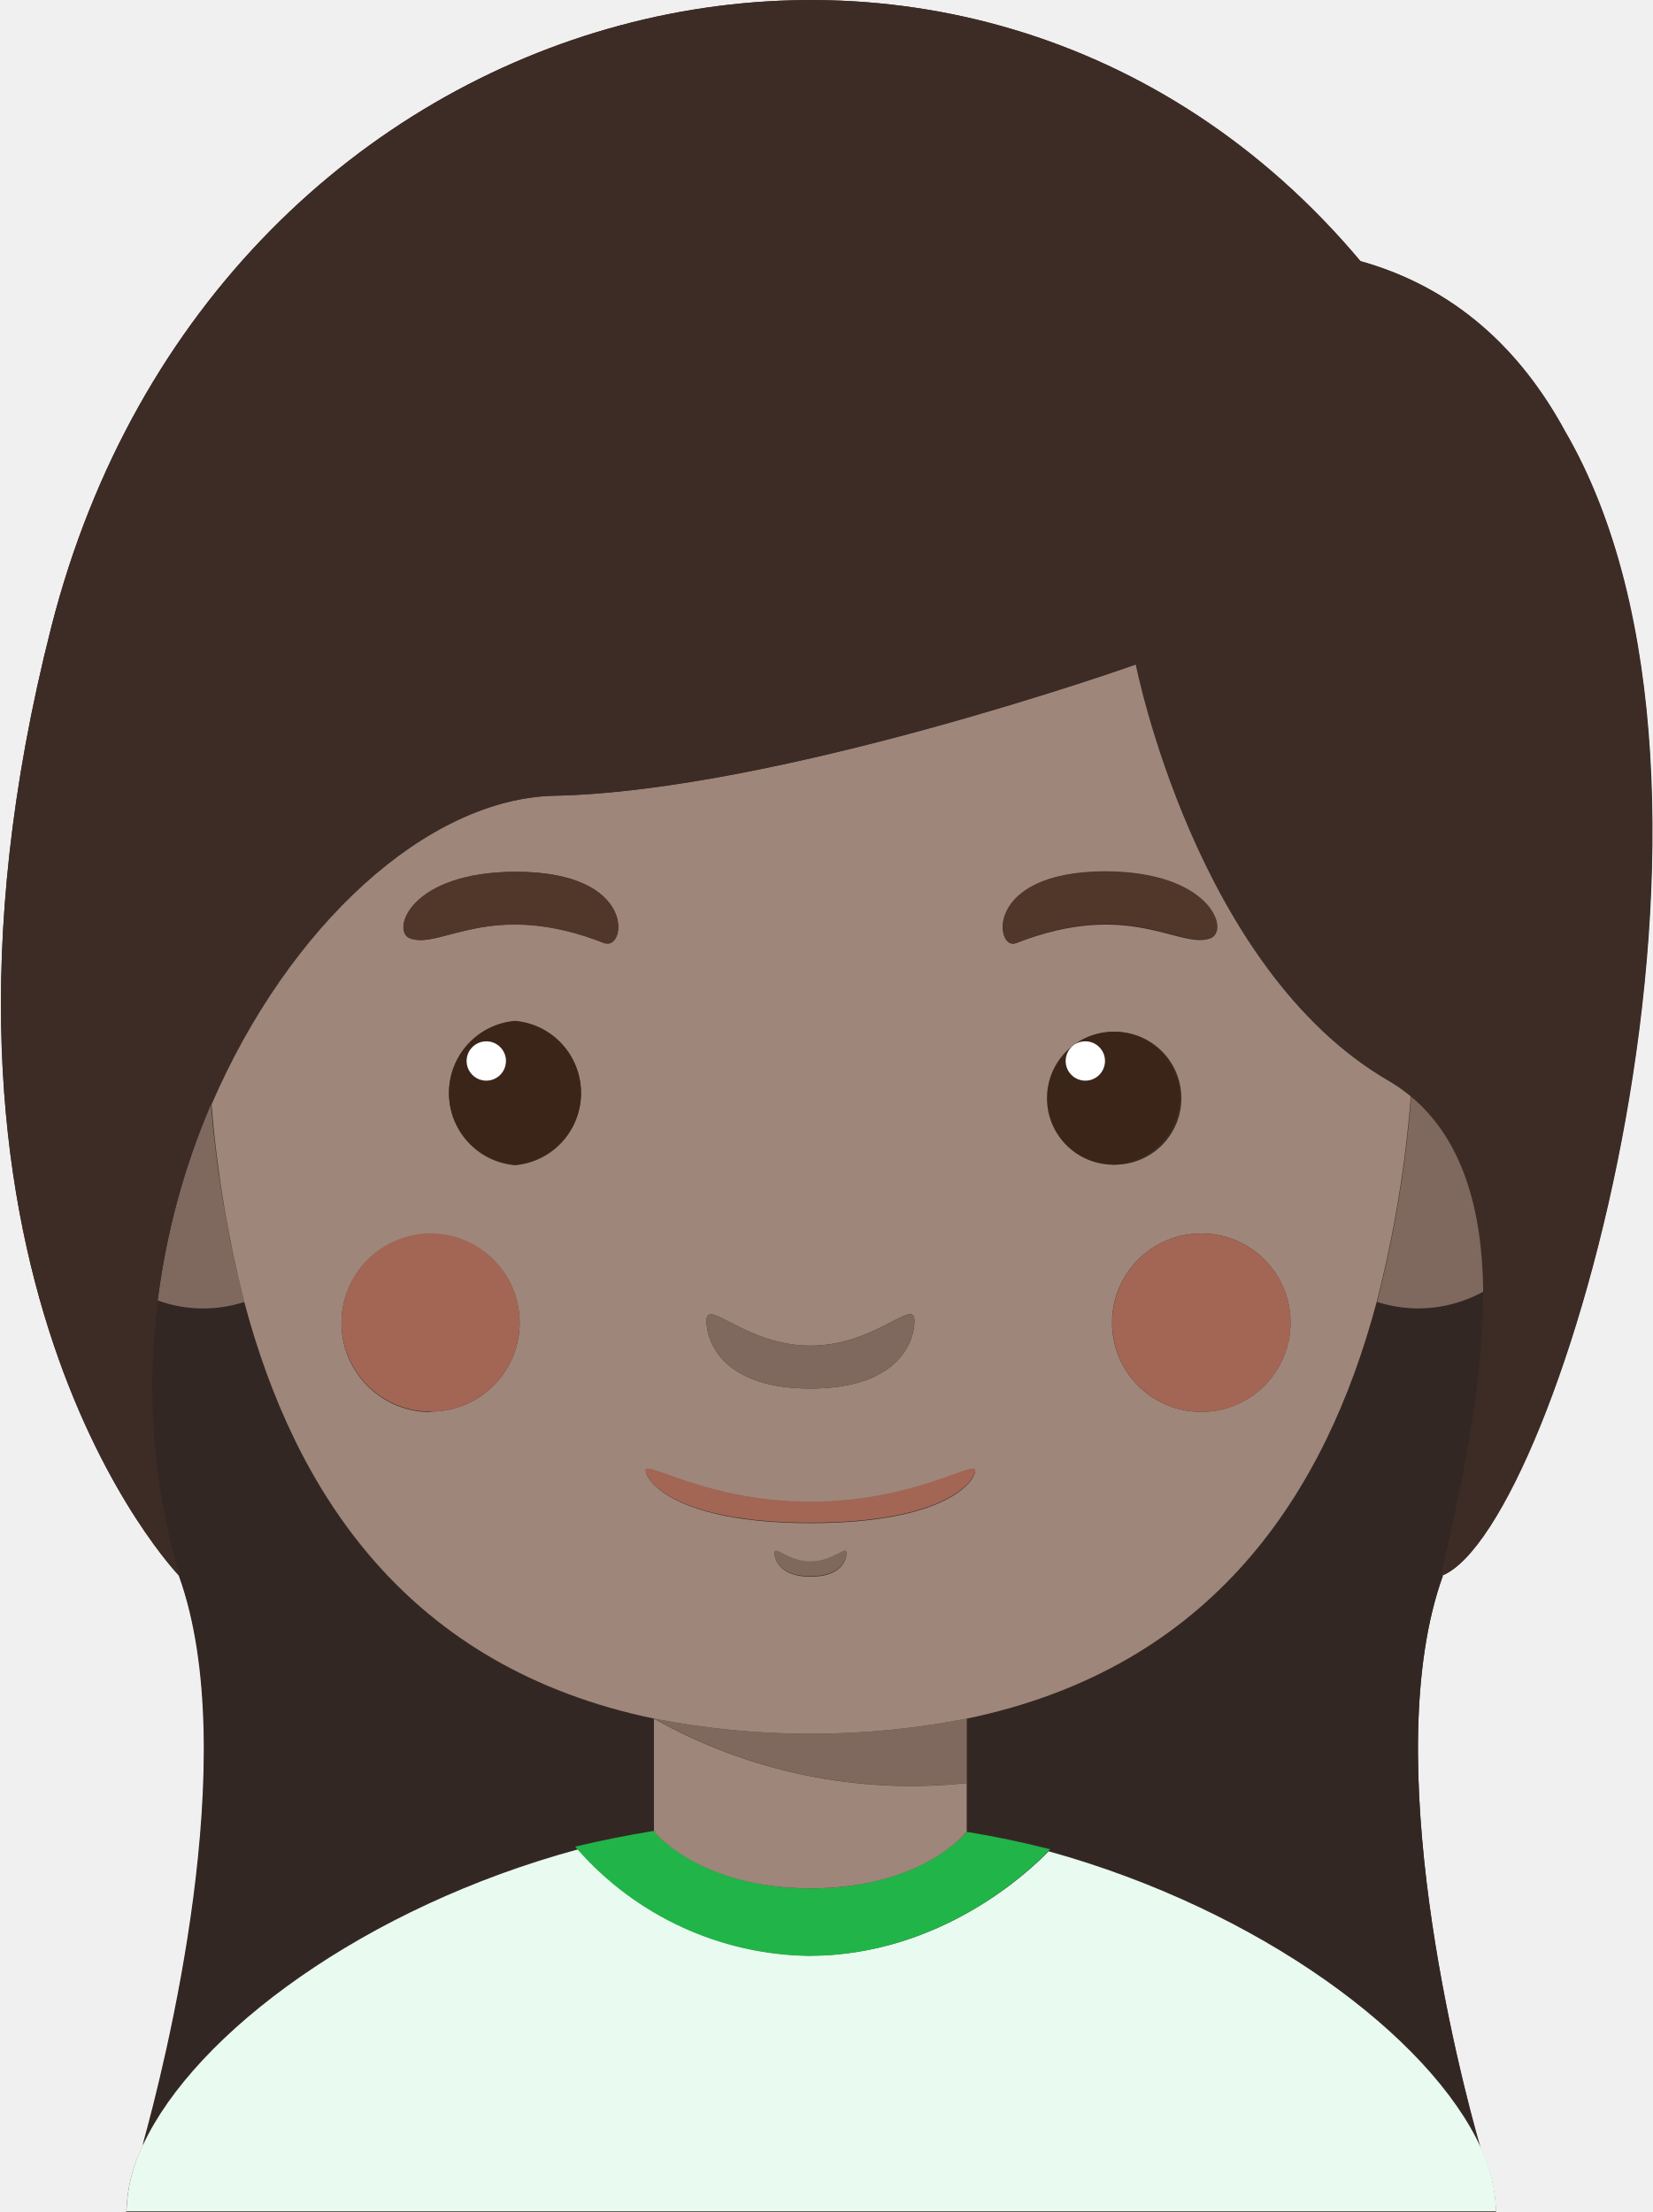
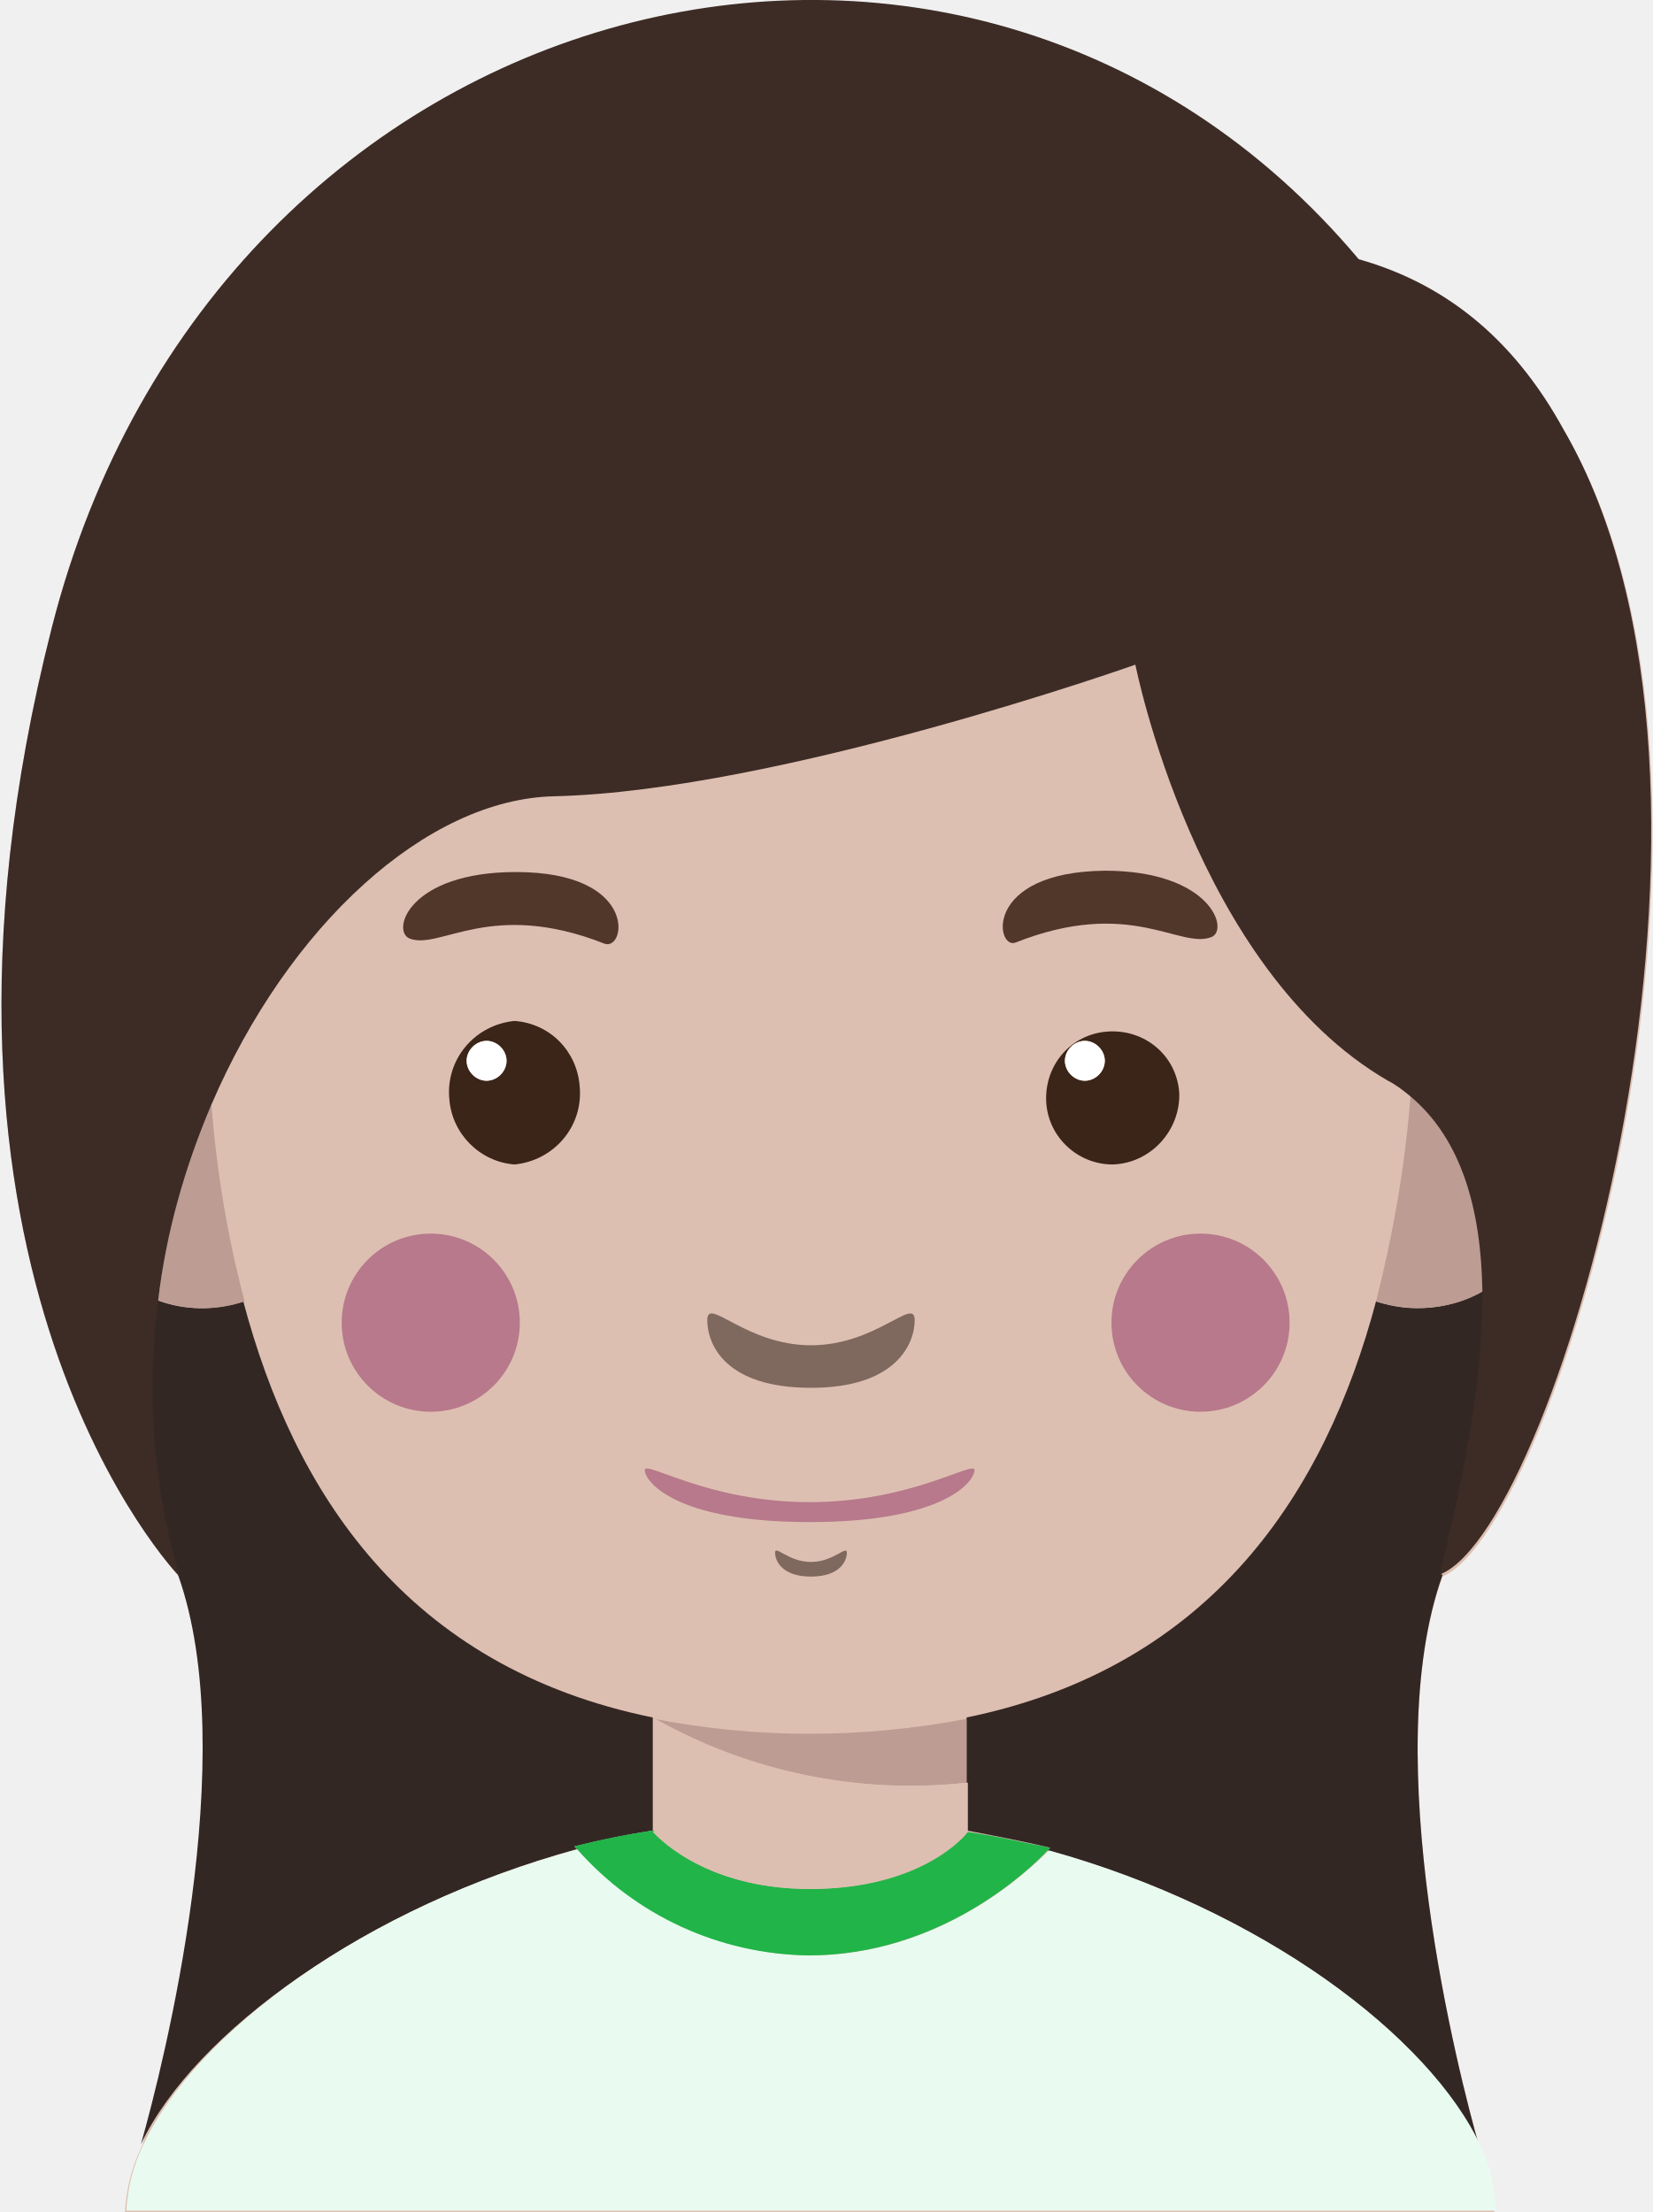
- <svg xmlns="http://www.w3.org/2000/svg" id="Layer_1" data-name="Layer 1" viewBox="0 0 124.3 166.37">
-   <defs>
-     <style>.cls-1{fill:#3d2c26;}.cls-2{fill:#332724;}.cls-3{fill:#7f685e;}.cls-4{fill:#9e867a;}.cls-5{fill:#3b2519;}.cls-6{fill:#fff;}.cls-7{fill:#51362a;}.cls-8{fill:#a36654;}.cls-9{fill:#e9faf0;}.cls-10{fill:#21b448;}</style>
-   </defs>
-   <path class="cls-1" d="M110.64,118.83l0-.06c8.76-3.69,24.86-59.14,9.2-86.07-3.37-6.2-8.34-10.81-15.38-12.78C74.85-15.36,18.41-1.25,6,47.43s9.64,71.4,9.64,71.4c4.84,13.49-1.07,36.78-2.75,42.82a11.93,11.93,0,0,0-1.25,5h103a11.71,11.71,0,0,0-1.13-4.76C111.87,156.24,105.74,132.5,110.64,118.83Z" transform="translate(-2.14 -0.28)" />
-   <path class="cls-2" d="M45.57,139.42l-.18-.22c2-.47,4-.86,5.94-1.19v-8.47h0c-18.56-3.85-27-17-30.82-31.34A10,10,0,0,1,14,98.09a50.49,50.49,0,0,0,1.6,20.74c4.84,13.49-1.07,36.78-2.75,42.82C16.76,153.23,29.61,143.75,45.57,139.42Z" transform="translate(-2.14 -0.28)" />
-   <path class="cls-2" d="M113.73,97.39a10.09,10.09,0,0,1-8.06.81c-3.81,14.33-12.26,27.49-30.82,31.34v4.84h0v3.67h0c2.1.35,4.2.78,6.26,1.29l-.16.17c16,4.41,28.75,13.95,32.51,22.37-1.59-5.65-7.72-29.39-2.82-43.06l0-.06-.11.06C112,112.48,113.79,104.51,113.73,97.39Z" transform="translate(-2.14 -0.28)" />
-   <path class="cls-3" d="M74.85,134.38h0v-4.84a61.23,61.23,0,0,1-23.52,0h0A39.48,39.48,0,0,0,74.85,134.38Z" transform="translate(-2.14 -0.28)" />
-   <path class="cls-3" d="M14,98.09a10,10,0,0,0,6.52.11A89.15,89.15,0,0,1,18,83.35,54.9,54.9,0,0,0,14,98.09Z" transform="translate(-2.14 -0.28)" />
-   <path class="cls-3" d="M108.76,98.69a10.26,10.26,0,0,0,5-1.3c-.06-6-1.45-11.4-5.49-14.69a90,90,0,0,1-2.57,15.5A10.25,10.25,0,0,0,108.76,98.69Z" transform="translate(-2.14 -0.28)" />
-   <path class="cls-4" d="M74.85,129.54c18.56-3.85,27-17,30.82-31.34a90,90,0,0,0,2.57-15.5,12.91,12.91,0,0,0-1.64-1.14c-14.55-8.41-19-31.31-19-31.31s-26.81,9.52-43.74,9.88c-9.57.2-20,9.76-25.81,23.22A89.15,89.15,0,0,0,20.51,98.2c3.81,14.33,12.26,27.49,30.82,31.34a61.23,61.23,0,0,0,23.52,0ZM81,82.47a5,5,0,1,1,4.94,5.41A5.19,5.19,0,0,1,81,82.47ZM99.19,99.75a6.71,6.71,0,1,1-6.7-6.7A6.7,6.7,0,0,1,99.19,99.75Zm-14-33.9c8,0,9.38,4.42,8,5-2.33.89-6.08-3-14.66.38C77,71.81,76.05,65.85,85.24,65.85ZM63.09,101.49c4.88,0,7.82-3.65,7.82-1.88s-1.41,5.11-7.82,5.11-7.82-3.35-7.82-5.11S58.21,101.49,63.09,101.49Zm-28.57,5a6.7,6.7,0,1,1,6.7-6.7A6.7,6.7,0,0,1,34.52,106.45Zm6.35-18.57a5.43,5.43,0,0,1,0-10.82,5.43,5.43,0,0,1,0,10.82Zm6.77-16.69c-8.58-3.42-12.33.51-14.67-.38-1.41-.54,0-5,8-5C50.14,65.85,49.2,71.81,47.64,71.19Zm3.06,39.67c0-.79,4.66,2.36,12.39,2.36s12.39-3.16,12.39-2.36-2.23,3.94-12.39,3.94S50.7,111.66,50.7,110.86Zm9.69,6.2c0-.61,1,.65,2.7.65s2.71-1.26,2.71-.65-.49,1.77-2.71,1.77S60.39,117.67,60.39,117.06Z" transform="translate(-2.14 -0.28)" />
-   <path class="cls-5" d="M40.87,77.06a5.43,5.43,0,0,0,0,10.82,5.43,5.43,0,0,0,0-10.82Zm-2.15,4.5a1.48,1.48,0,1,1,1.47-1.48A1.48,1.48,0,0,1,38.72,81.56Z" transform="translate(-2.14 -0.28)" />
-   <path class="cls-6" d="M38.72,78.6a1.48,1.48,0,1,0,1.47,1.48A1.48,1.48,0,0,0,38.72,78.6Z" transform="translate(-2.14 -0.28)" />
-   <path class="cls-7" d="M40.94,65.85c-8,0-9.38,4.42-8,5,2.34.89,6.09-3,14.67.38C49.2,71.81,50.14,65.85,40.94,65.85Z" transform="translate(-2.14 -0.28)" />
-   <path class="cls-5" d="M90.86,82.47a5,5,0,1,0-4.94,5.41A5.19,5.19,0,0,0,90.86,82.47Zm-7.09-.91a1.48,1.48,0,1,1,1.47-1.48A1.48,1.48,0,0,1,83.77,81.56Z" transform="translate(-2.14 -0.28)" />
-   <path class="cls-6" d="M83.77,78.6a1.48,1.48,0,1,0,1.47,1.48A1.48,1.48,0,0,0,83.77,78.6Z" transform="translate(-2.14 -0.28)" />
-   <path class="cls-7" d="M78.55,71.19c8.58-3.42,12.33.51,14.66-.38,1.41-.54,0-5-8-5C76.05,65.85,77,71.81,78.55,71.19Z" transform="translate(-2.14 -0.28)" />
-   <path class="cls-3" d="M63.09,104.72c6.41,0,7.82-3.35,7.82-5.11s-2.94,1.88-7.82,1.88-7.82-3.65-7.82-1.88S56.68,104.72,63.09,104.72Z" transform="translate(-2.14 -0.28)" />
-   <path class="cls-3" d="M65.8,117.06c0-.61-1,.65-2.71.65s-2.7-1.26-2.7-.65.48,1.77,2.7,1.77S65.8,117.67,65.8,117.06Z" transform="translate(-2.14 -0.28)" />
-   <path class="cls-8" d="M75.48,110.86c0-.8-4.65,2.36-12.39,2.36s-12.39-3.15-12.39-2.36,2.23,3.94,12.39,3.94S75.48,111.66,75.48,110.86Z" transform="translate(-2.14 -0.28)" />
-   <path class="cls-8" d="M34.52,93.05a6.7,6.7,0,1,0,6.7,6.7A6.7,6.7,0,0,0,34.52,93.05Z" transform="translate(-2.14 -0.28)" />
-   <path class="cls-8" d="M85.78,99.75a6.71,6.71,0,1,0,6.71-6.7A6.7,6.7,0,0,0,85.78,99.75Z" transform="translate(-2.14 -0.28)" />
-   <path class="cls-9" d="M81,139.52c-1.39,1.45-8.1,7.85-18,7.85a23.59,23.59,0,0,1-17.37-8c-16,4.33-28.81,13.81-32.73,22.23a11.93,11.93,0,0,0-1.25,5h103a11.71,11.71,0,0,0-1.13-4.76C109.7,153.47,96.91,143.93,81,139.52Z" transform="translate(-2.14 -0.28)" />
-   <path class="cls-10" d="M74.85,138.06h0c-.1.12-3.55,4.25-11.75,4.25s-11.76-4.26-11.76-4.26l.18-.07-.18,0c-2,.33-4,.72-5.94,1.19l.18.22a23.59,23.59,0,0,0,17.37,8c9.91,0,16.62-6.4,18-7.85l.16-.17C79.05,138.84,77,138.41,74.85,138.06Z" transform="translate(-2.14 -0.28)" />
-   <path class="cls-4" d="M51.33,138.05s3.44,4.26,11.76,4.26,11.65-4.13,11.75-4.25h0v-3.67a39.48,39.48,0,0,1-23.52-4.84V138l.18,0Z" transform="translate(-2.14 -0.28)" />
-   <path class="cls-1" d="M14,98.09a54.9,54.9,0,0,1,4-14.74c5.77-13.46,16.24-23,25.81-23.22,16.93-.36,43.74-9.88,43.74-9.88s4.5,22.9,19,31.31a12.91,12.91,0,0,1,1.64,1.14c4,3.29,5.43,8.68,5.49,14.69.06,7.12-1.73,15.09-3.18,21.44l.11-.06c8.76-3.69,24.86-59.14,9.2-86.07-3.37-6.2-8.34-10.81-15.38-12.78C74.85-15.36,18.41-1.25,6,47.43s9.64,71.4,9.64,71.4A50.49,50.49,0,0,1,14,98.09Z" transform="translate(-2.14 -0.28)" />
+ <svg xmlns="http://www.w3.org/2000/svg" version="1.1" id="Layer_1" x="0px" y="0px" viewBox="0 0 124.3 166.4" style="enable-background:new 0 0 124.3 166.4;" xml:space="preserve">
+   <style type="text/css">
+ 	.st0{fill:#DDBFB1;}
+ 	.st1{fill:#332724;}
+ 	.st2{fill:#BC9C93;}
+ 	.st3{fill:#3B2519;}
+ 	.st4{fill:#FFFFFF;}
+ 	.st5{fill:#51362A;}
+ 	.st6{fill:#7F685E;}
+ 	.st7{fill:#B7798B;}
+ 	.st8{fill:#E9FAF0;}
+ 	.st9{fill:#21B448;}
+ 	.st10{fill:#3D2C26;}
+ </style>
+   <path class="st0" d="M108.5,118.6L108.5,118.6c8.8-3.8,24.9-59.2,9.2-86.1c-3.4-6.2-8.3-10.8-15.4-12.8C72.7-15.6,16.3-1.5,3.9,47.2  s9.6,71.4,9.6,71.4c4.8,13.5-1.1,36.8-2.8,42.8c-0.8,1.6-1.2,3.3-1.3,5h103c0-1.6-0.4-3.3-1.1-4.8  C109.7,156,103.6,132.2,108.5,118.6z" />
+   <path class="st1" d="M43.4,139.1l-0.2-0.2c2-0.5,4-0.9,5.9-1.2v-8.5l0,0c-18.6-3.8-27-17-30.8-31.3c-2.1,0.7-4.4,0.7-6.5-0.1  c-0.9,6.9-0.4,14,1.6,20.7c4.8,13.5-1.1,36.8-2.8,42.8C14.6,152.9,27.5,143.5,43.4,139.1z" />
+   <path class="st1" d="M111.6,97.1c-2.5,1.4-5.4,1.7-8.1,0.8c-3.8,14.3-12.3,27.5-30.8,31.3v4.8l0,0v3.7l0,0c2.1,0.4,4.2,0.8,6.3,1.3  l-0.2,0.2c16,4.4,28.8,13.9,32.5,22.4c-1.6-5.6-7.7-29.4-2.8-43.1v-0.1l-0.1,0.1C109.9,112.2,111.7,104.2,111.6,97.1z" />
+   <path class="st2" d="M72.7,134.1L72.7,134.1v-4.8c-7.8,1.5-15.8,1.5-23.5,0l0,0C56.3,133.3,64.6,135,72.7,134.1z" />
+   <path class="st2" d="M11.9,97.8c2.1,0.8,4.4,0.8,6.5,0.1c-1.3-4.9-2.1-9.8-2.5-14.8C13.8,87.8,12.5,92.7,11.9,97.8z" />
+   <path class="st2" d="M106.6,98.4c1.8,0,3.5-0.4,5-1.3c-0.1-6-1.4-11.4-5.5-14.7c-0.4,5.2-1.3,10.4-2.6,15.5  C104.5,98.2,105.6,98.4,106.6,98.4z" />
+   <path class="st3" d="M38.7,76.8c-3,0.3-5.2,2.9-4.9,5.9c0.2,2.6,2.3,4.7,4.9,4.9c3-0.3,5.2-2.9,4.9-5.9C43.4,79.1,41.4,77,38.7,76.8  z M36.6,81.3c-0.8,0-1.5-0.7-1.5-1.5c0-0.8,0.7-1.5,1.5-1.5c0.8,0,1.5,0.7,1.5,1.5c0,0,0,0,0,0C38.1,80.6,37.4,81.3,36.6,81.3z" />
+   <path class="st4" d="M36.6,78.3c-0.8,0-1.5,0.7-1.5,1.5c0,0.8,0.7,1.5,1.5,1.5c0.8,0,1.5-0.7,1.5-1.5c0,0,0,0,0,0  C38.1,79,37.4,78.3,36.6,78.3z" />
+   <path class="st5" d="M38.8,65.6c-8,0-9.4,4.4-8,5c2.3,0.9,6.1-3,14.7,0.4C47.1,71.5,48,65.6,38.8,65.6z" />
+   <path class="st3" d="M88.7,82.2c-0.2-2.8-2.6-4.8-5.4-4.6c-2.8,0.2-4.8,2.6-4.6,5.4c0.2,2.6,2.4,4.6,5,4.6  C86.6,87.5,88.8,85,88.7,82.2z M81.6,81.3c-0.8,0-1.5-0.7-1.5-1.5c0-0.8,0.7-1.5,1.5-1.5c0.8,0,1.5,0.7,1.5,1.5c0,0,0,0,0,0  C83.1,80.6,82.4,81.3,81.6,81.3z" />
+   <path class="st4" d="M81.6,78.3c-0.8,0-1.5,0.7-1.5,1.5c0,0.8,0.7,1.5,1.5,1.5c0.8,0,1.5-0.7,1.5-1.5c0,0,0,0,0,0  C83.1,79,82.4,78.3,81.6,78.3z" />
+   <path class="st5" d="M76.4,70.9c8.6-3.4,12.3,0.5,14.7-0.4c1.4-0.5,0-5-8-5C73.9,65.6,74.9,71.5,76.4,70.9z" />
+   <path class="st6" d="M61,104.4c6.4,0,7.8-3.3,7.8-5.1s-2.9,1.9-7.8,1.9s-7.8-3.7-7.8-1.9S54.5,104.4,61,104.4z" />
+   <path class="st6" d="M63.7,116.8c0-0.6-1,0.7-2.7,0.7s-2.7-1.3-2.7-0.7s0.5,1.8,2.7,1.8S63.7,117.4,63.7,116.8z" />
+   <path class="st7" d="M73.3,110.6c0-0.8-4.7,2.4-12.4,2.4s-12.4-3.2-12.4-2.4s2.2,3.9,12.4,3.9S73.3,111.4,73.3,110.6z" />
+   <path class="st7" d="M32.4,92.8c-3.7,0-6.7,3-6.7,6.7c0,3.7,3,6.7,6.7,6.7c3.7,0,6.7-3,6.7-6.7l0,0C39.1,95.8,36.1,92.8,32.4,92.8z" />
+   <path class="st7" d="M83.6,99.5c0,3.7,3,6.7,6.7,6.7s6.7-3,6.7-6.7s-3-6.7-6.7-6.7c0,0,0,0,0,0C86.6,92.8,83.6,95.8,83.6,99.5  C83.6,99.5,83.6,99.5,83.6,99.5z" />
+   <path class="st8" d="M78.9,139.2c-1.4,1.4-8.1,7.9-18,7.9c-6.7-0.1-13-3-17.4-8c-16,4.3-28.8,13.8-32.7,22.2c-0.8,1.6-1.2,3.3-1.3,5  h103c0-1.6-0.4-3.3-1.1-4.8C107.6,153.2,94.8,143.6,78.9,139.2z" />
+   <path class="st9" d="M72.7,137.8L72.7,137.8c-0.1,0.1-3.6,4.3-11.8,4.3s-11.8-4.3-11.8-4.3l0.2-0.1h-0.2c-2,0.3-4,0.7-5.9,1.2  l0.2,0.2c4.4,5,10.7,7.9,17.4,8c9.9,0,16.6-6.4,18-7.9l0.2-0.2C76.9,138.6,74.9,138.1,72.7,137.8z" />
+   <path class="st0" d="M49.2,137.8c0,0,3.4,4.3,11.8,4.3s11.7-4.1,11.8-4.3l0,0v-3.7c-8.2,0.9-16.4-0.8-23.5-4.8L49.2,137.8l0.2-0.1  L49.2,137.8z" />
+   <path class="st10" d="M11.9,97.8c0.6-5.1,2-10,4-14.7c5.8-13.5,16.2-23,25.8-23.2C58.6,59.5,85.4,50,85.4,50s4.5,22.9,19,31.3  c0.6,0.3,1.1,0.7,1.6,1.1c4,3.3,5.4,8.7,5.5,14.7c0.1,7.1-1.7,15.1-3.2,21.4l0.1-0.1c8.8-3.7,24.9-59.1,9.2-86.1  c-3.4-6.2-8.3-10.8-15.4-12.8C72.7-15.6,16.3-1.5,3.9,47.2s9.6,71.4,9.6,71.4C11.5,111.8,11,104.8,11.9,97.8z" />
</svg>
